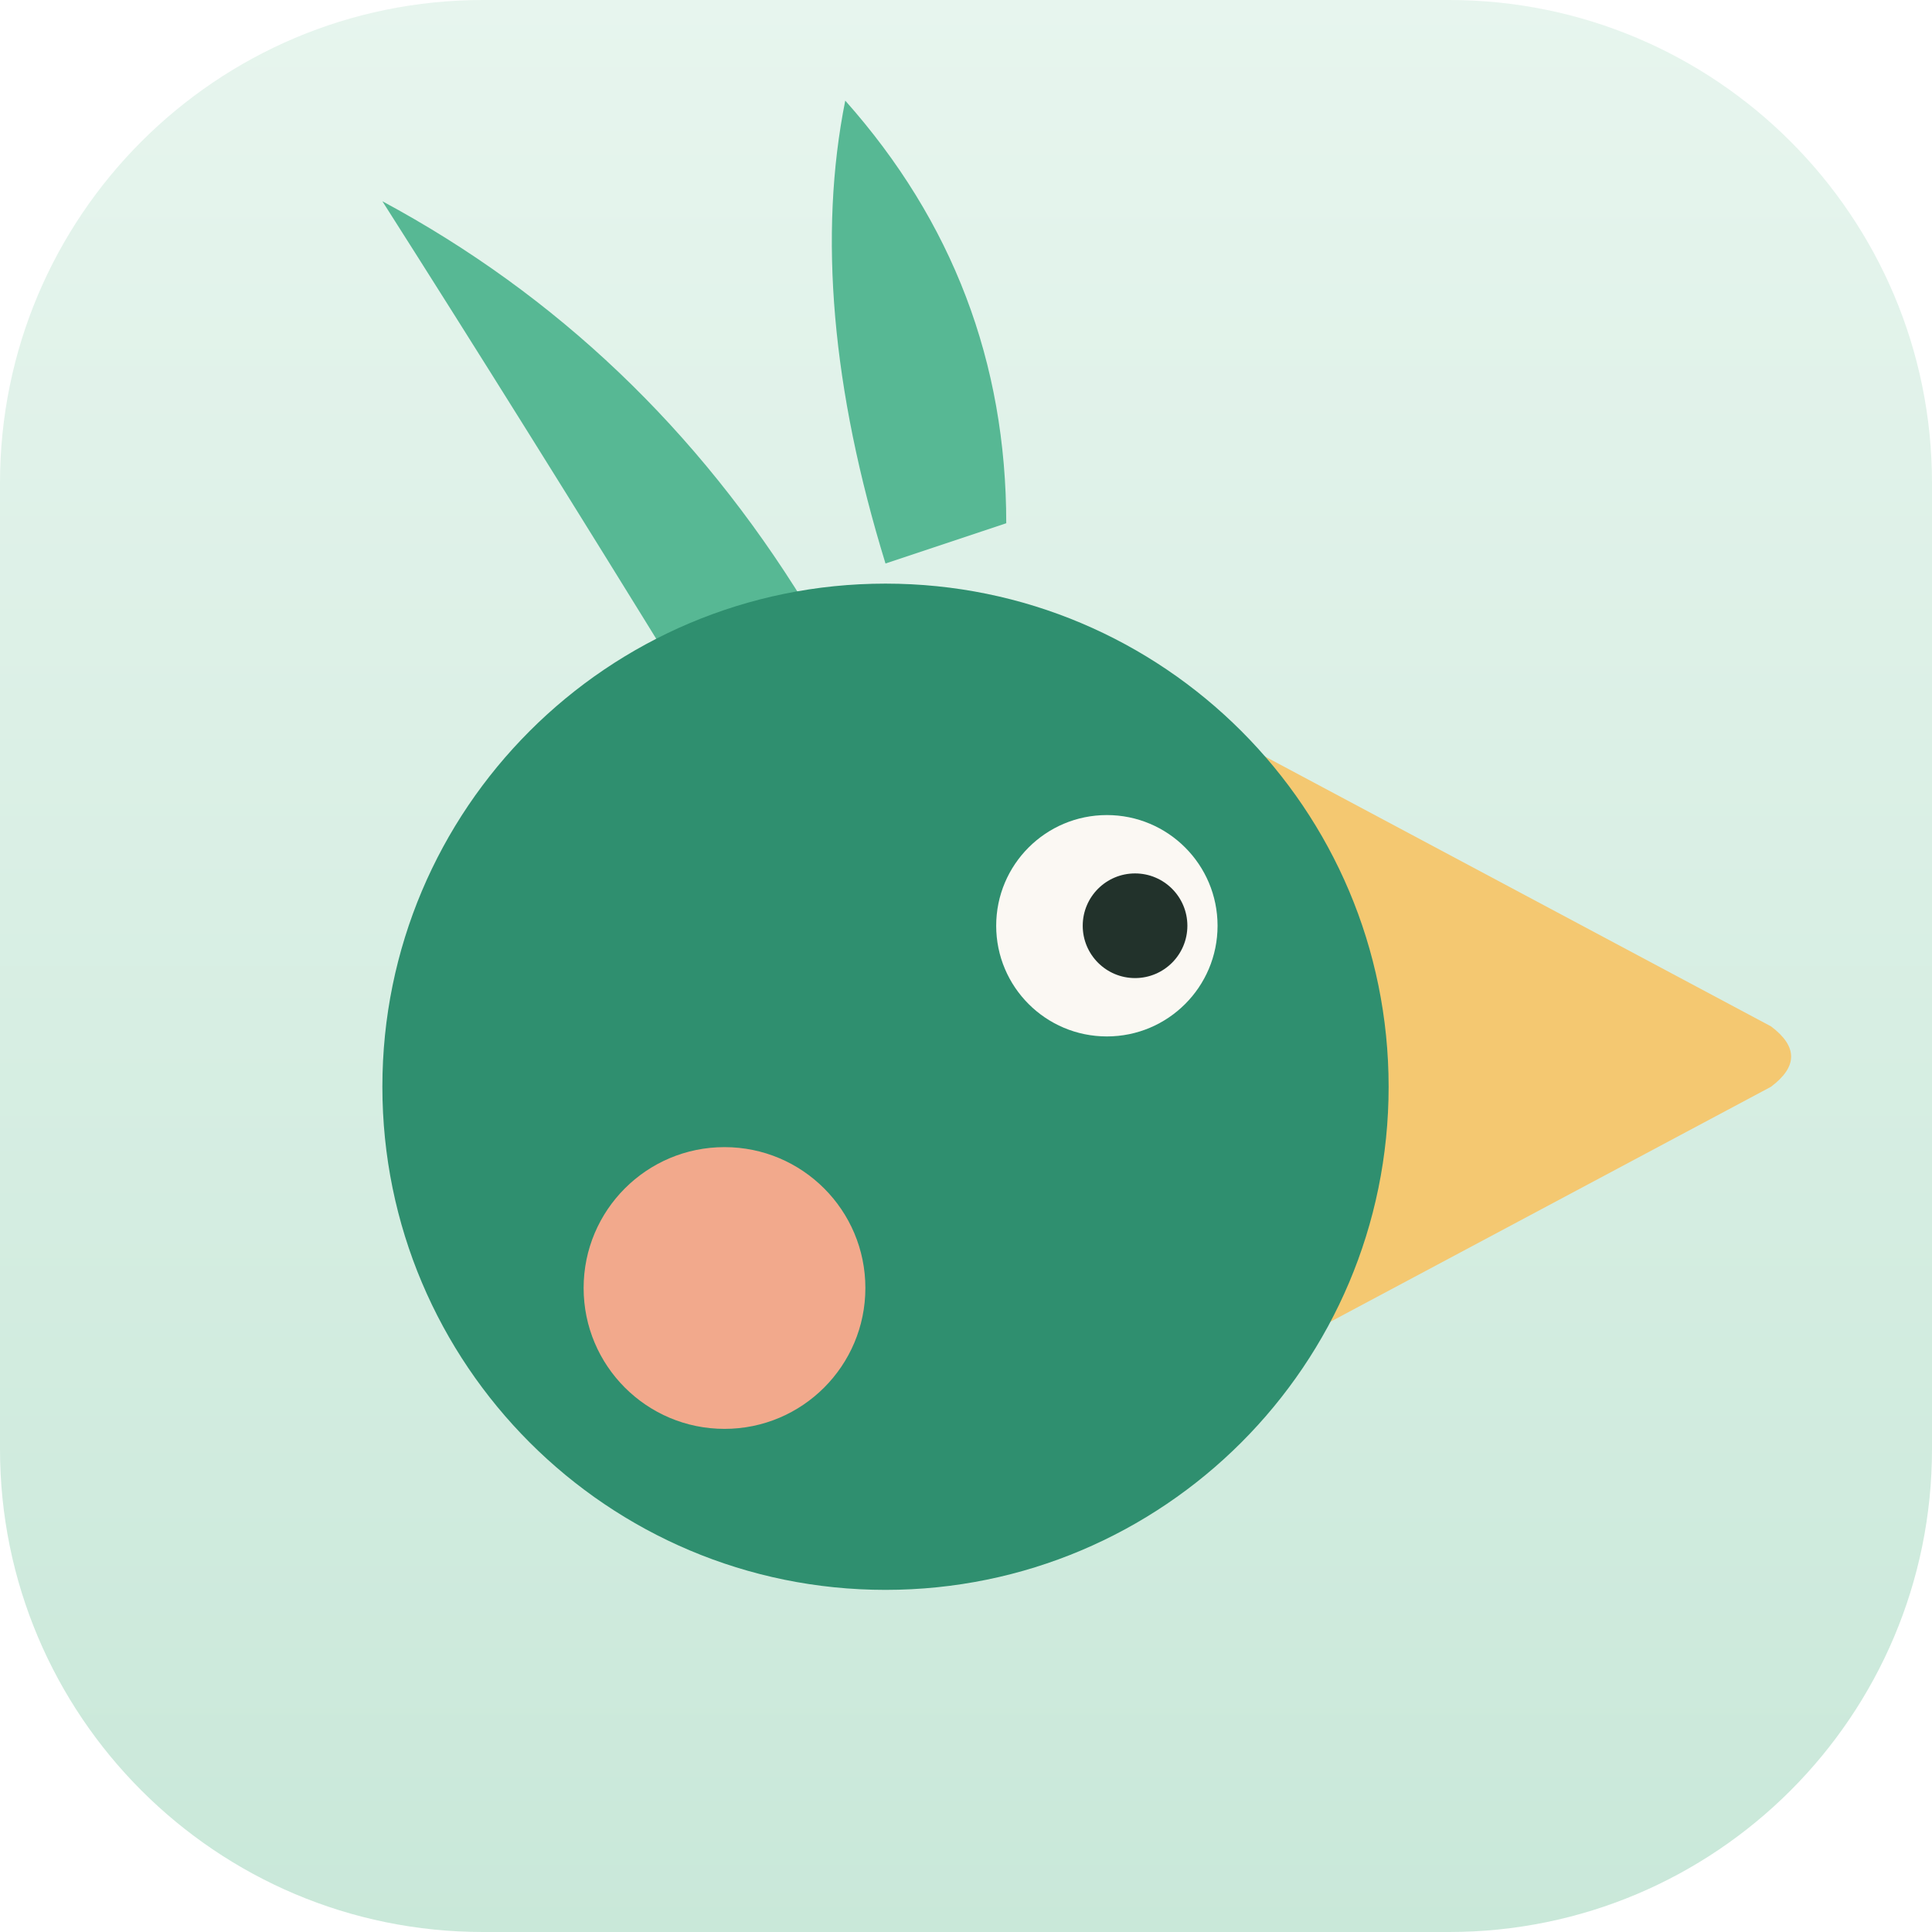
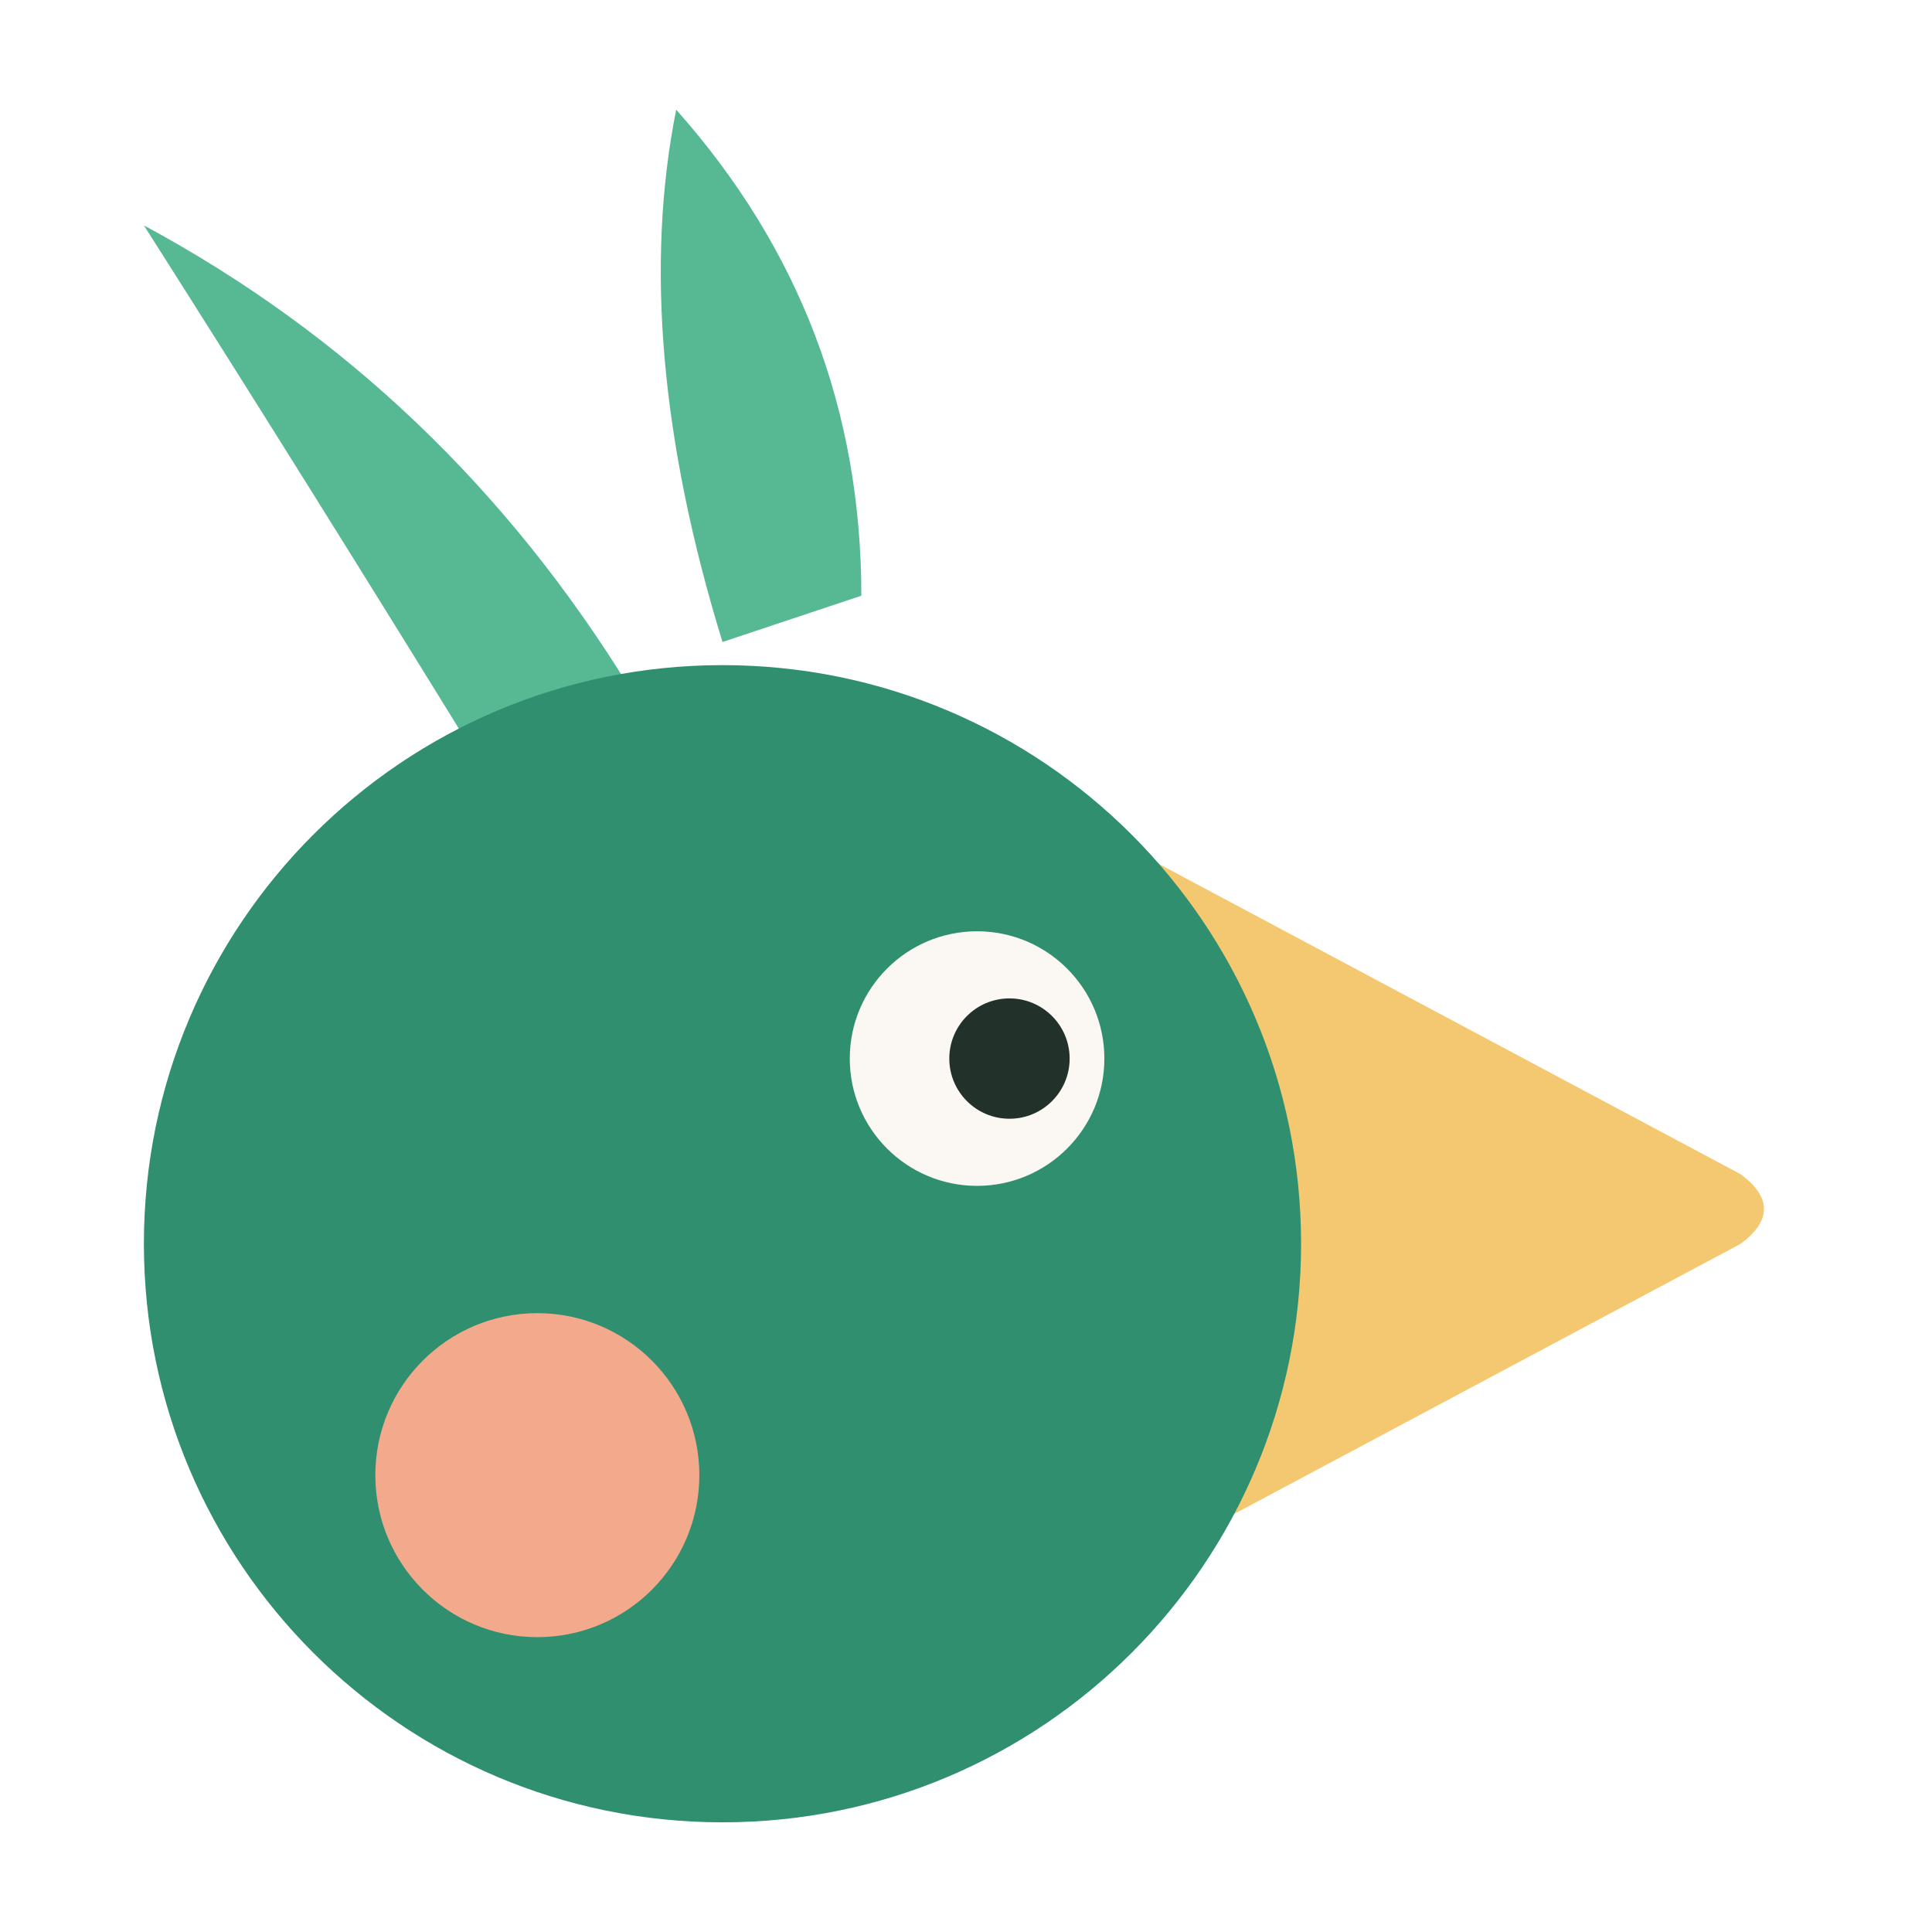
<svg xmlns="http://www.w3.org/2000/svg" viewBox="0 0 96 96" width="96" height="96" role="img" aria-label="PapaPlay">
-   <defs>
-     <linearGradient id="pp-fundo" x1="0" y1="0" x2="0" y2="1">
-       <stop offset="0" stop-color="#E7F5EE" />
-       <stop offset="1" stop-color="#C9E8D9" />
-     </linearGradient>
-   </defs>
-   <rect width="96" height="96" rx="24" fill="url(#pp-fundo)" />
-   <g fill="#57B894">
-     <path d="M34 34Q26 21 19 10Q32 17 40 30Z" />
-     <path d="M44 28Q40 15 42 5Q50 14 50 26Z" />
+   <g transform="translate(-14.7 -0.3) scale(1.15)">
+     <g fill="#57B894">
+       <path d="M34 34Q26 21 19 10Q32 17 40 30Z" />
+       <path d="M44 28Q40 15 42 5Q50 14 50 26Z" />
+     </g>
+     <path d="M58 35L88 51Q90 52.5 88 54L58 70Z" fill="#F4C871" />
+     <circle cx="44" cy="54" r="25" fill="#2F8F6F" />
+     <circle cx="36" cy="64" r="7" fill="#F2A98C" />
+     <circle cx="55" cy="46" r="5.5" fill="#FBF8F3" />
+     <circle cx="56.4" cy="46" r="2.6" fill="#22322B" />
  </g>
-   <path d="M58 35L88 51Q90 52.5 88 54L58 70Z" fill="#F4C871" />
-   <circle cx="44" cy="54" r="25" fill="#2F8F6F" />
-   <circle cx="36" cy="64" r="7" fill="#F2A98C" />
-   <circle cx="55" cy="46" r="5.5" fill="#FBF8F3" />
-   <circle cx="56.4" cy="46" r="2.6" fill="#22322B" />
</svg>
